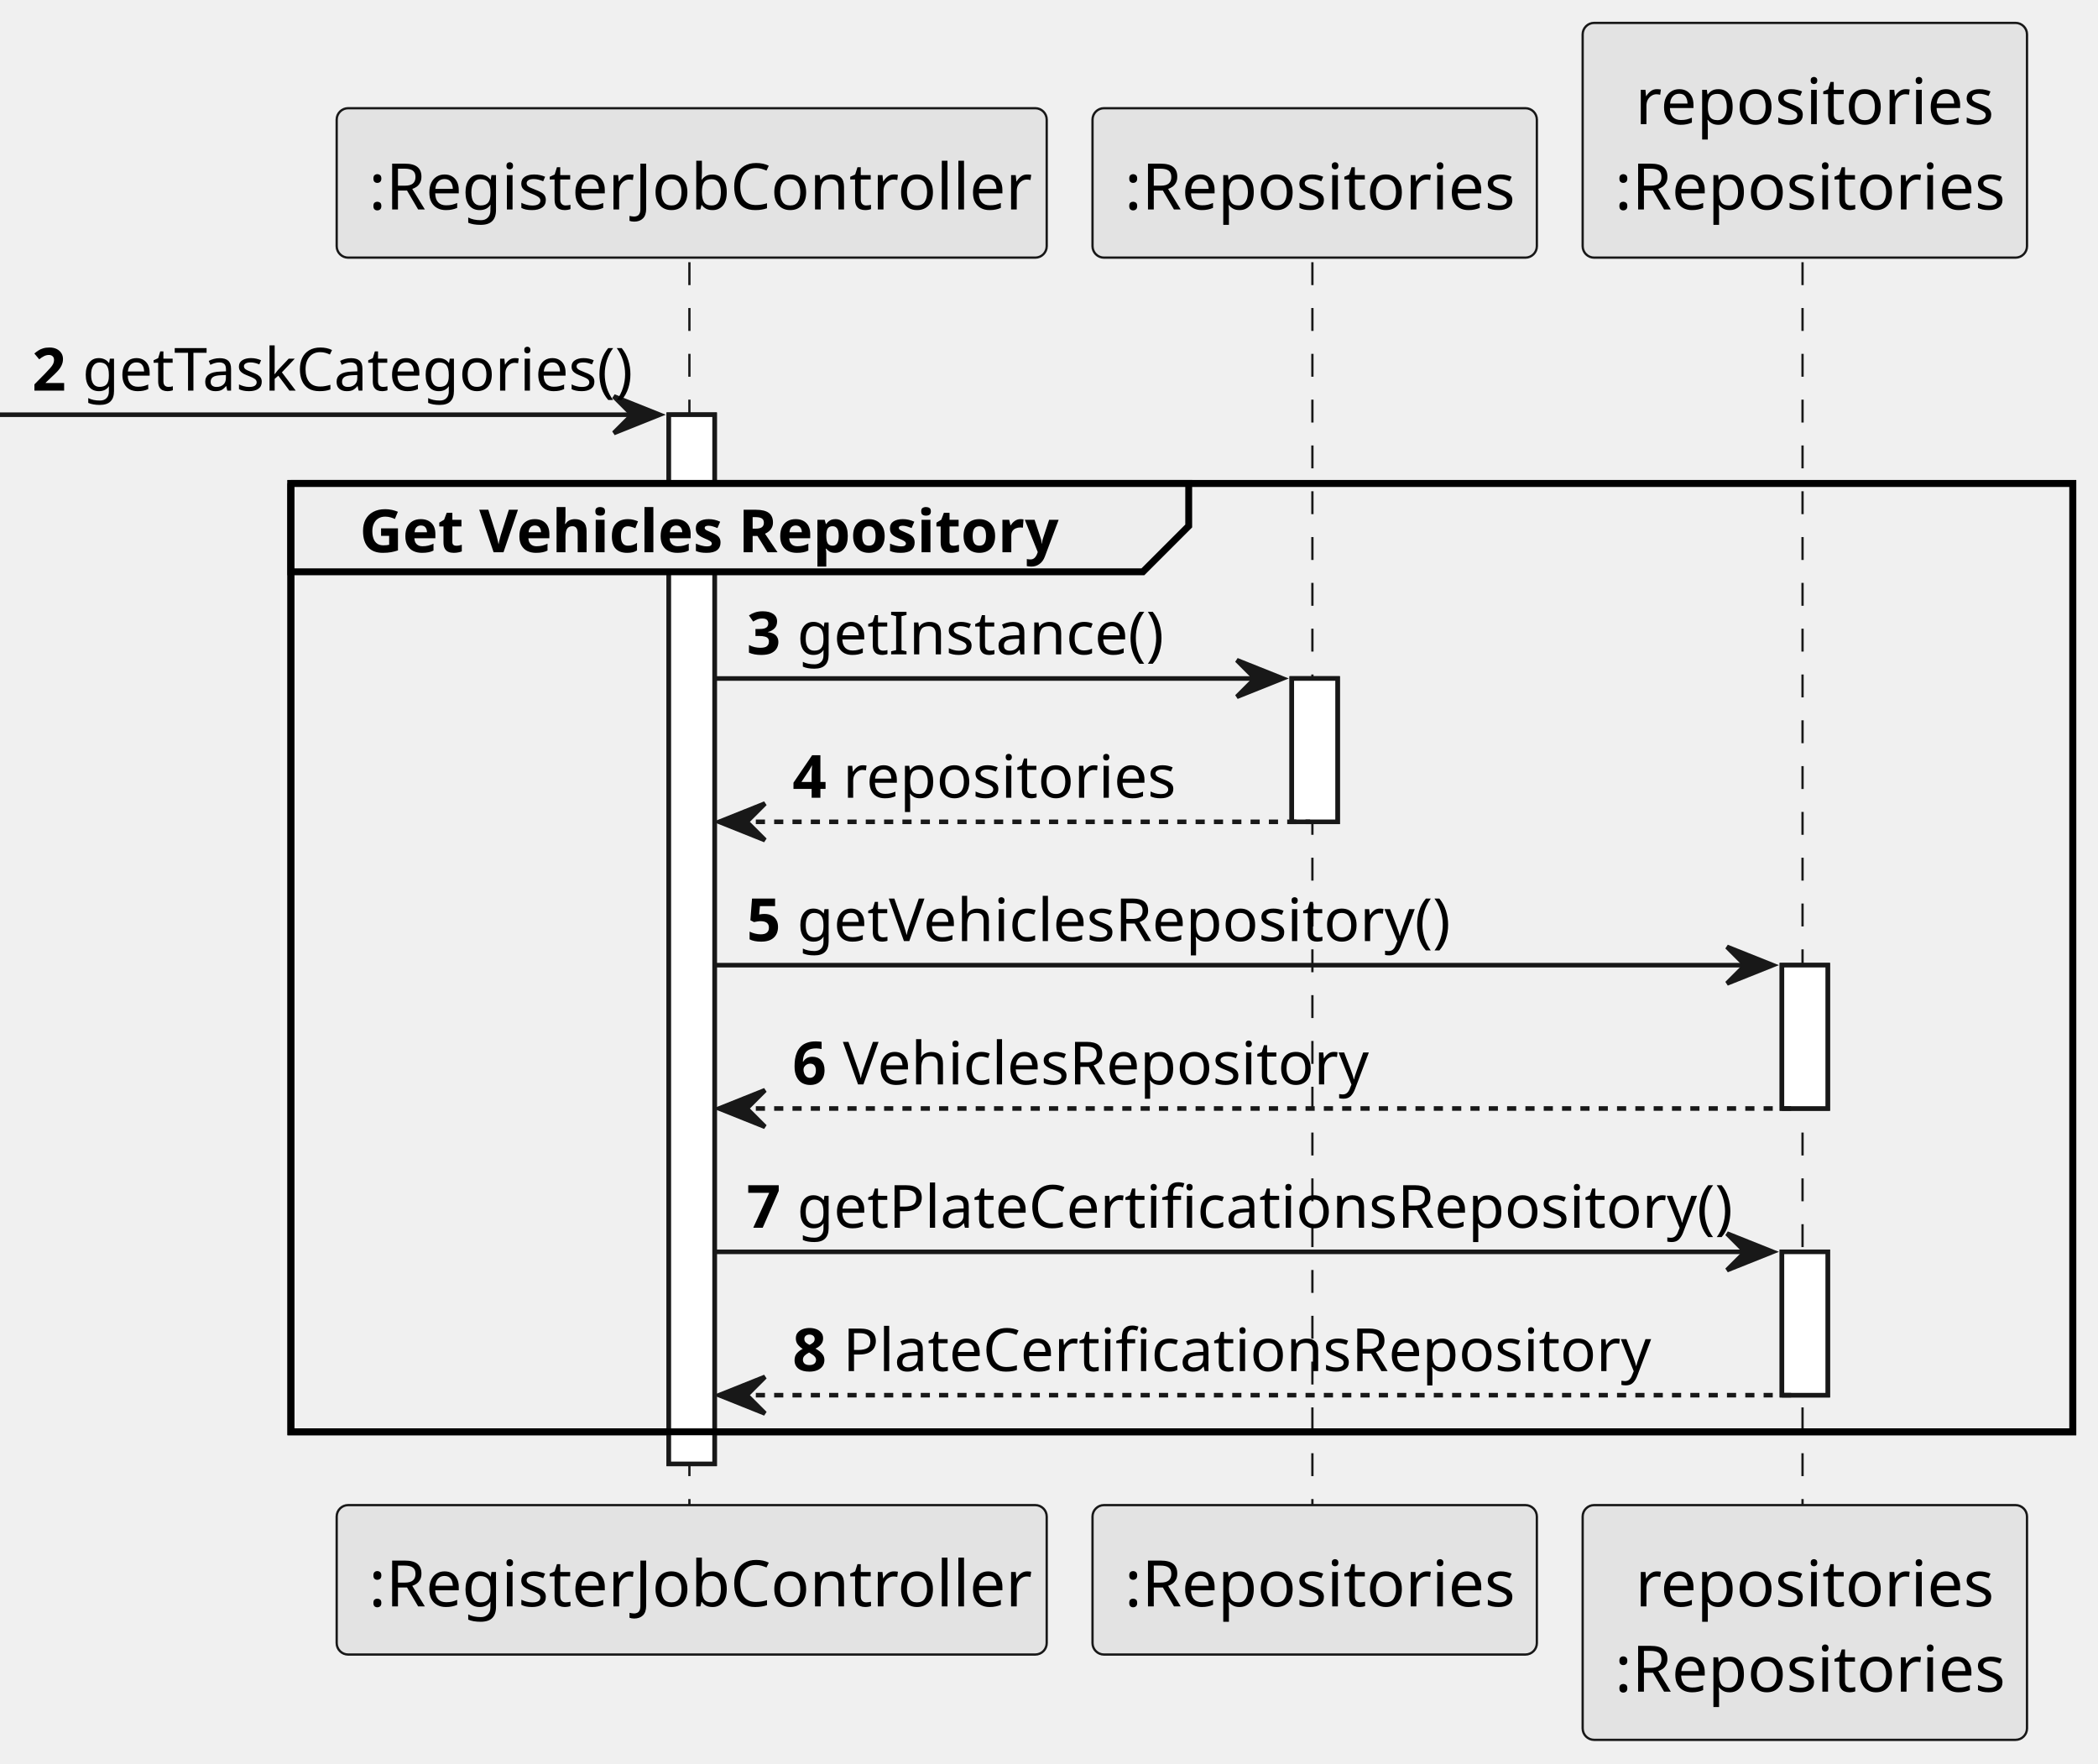
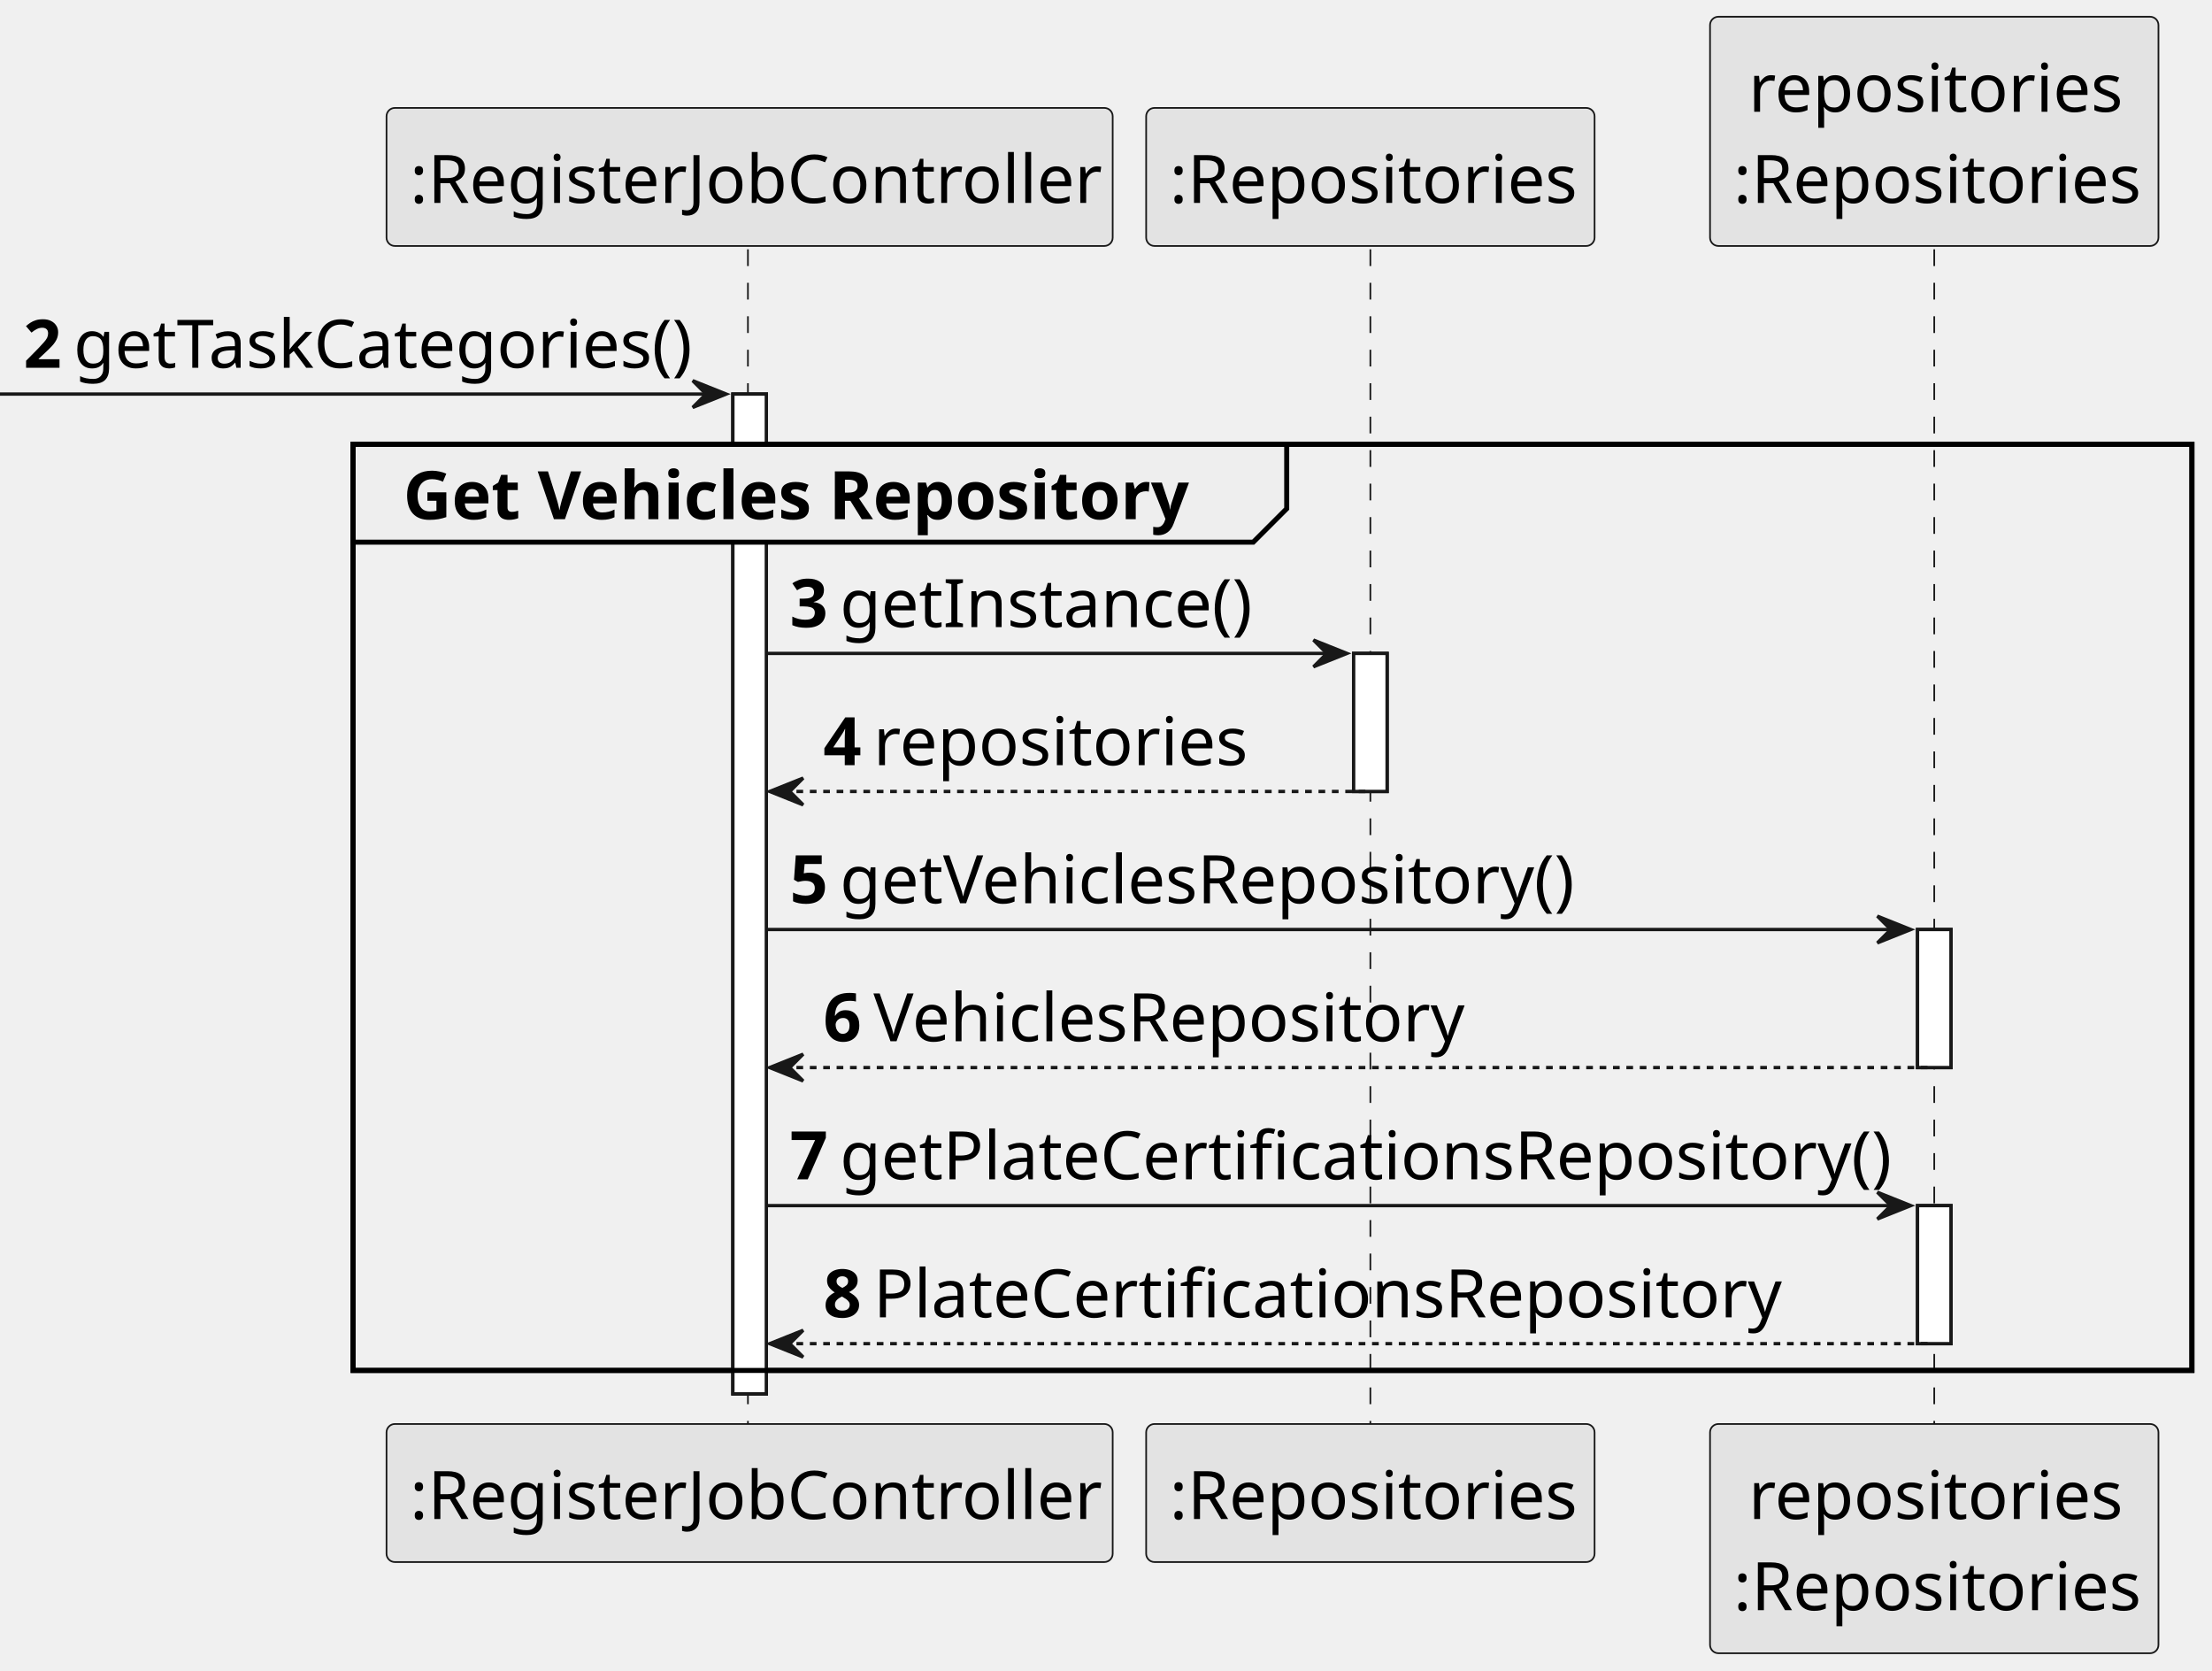
- <svg xmlns="http://www.w3.org/2000/svg" contentStyleType="text/css" height="385px" preserveAspectRatio="none" style="width:458px;height:385px;background:#FFFFFF;" version="1.1" viewBox="0 0 458 385" width="458px" zoomAndPan="magnify">
+ <svg xmlns="http://www.w3.org/2000/svg" contentStyleType="text/css" height="499px" preserveAspectRatio="none" style="width:661px;height:499px;background:#FFFFFF;" version="1.1" viewBox="0 0 661 499" width="661px" zoomAndPan="magnify">
  <defs />
  <g>
-     <rect fill="#FFFFFF" height="229.037" style="stroke:#181818;stroke-width:1.0;" width="10" x="146" y="90.533" />
-     <rect fill="#FFFFFF" height="31.291" style="stroke:#181818;stroke-width:1.0;" width="10" x="282" y="148.115" />
-     <rect fill="#FFFFFF" height="31.291" style="stroke:#181818;stroke-width:1.0;" width="10" x="389" y="210.697" />
-     <rect fill="#FFFFFF" height="31.291" style="stroke:#181818;stroke-width:1.0;" width="10" x="389" y="273.279" />
-     <rect fill="none" height="207.037" style="stroke:#000000;stroke-width:1.5;" width="389" x="63.5" y="105.533" />
-     <line style="stroke:#181818;stroke-width:0.5;stroke-dasharray:5.0,5.0;" x1="150.5" x2="150.5" y1="57.242" y2="329.57" />
-     <line style="stroke:#181818;stroke-width:0.5;stroke-dasharray:5.0,5.0;" x1="286.5" x2="286.5" y1="57.242" y2="329.57" />
-     <line style="stroke:#181818;stroke-width:0.5;stroke-dasharray:5.0,5.0;" x1="393.5" x2="393.5" y1="57.242" y2="329.57" />
-     <rect fill="#E3E3E3" height="32.621" rx="2.5" ry="2.5" style="stroke:#181818;stroke-width:0.5;" width="155" x="73.5" y="23.621" />
-     <text fill="#000000" font-family="sans-serif" font-size="14" lengthAdjust="spacing" textLength="141" x="80.5" y="45.728">:RegisterJobController</text>
-     <rect fill="#E3E3E3" height="32.621" rx="2.5" ry="2.5" style="stroke:#181818;stroke-width:0.5;" width="155" x="73.5" y="328.57" />
-     <text fill="#000000" font-family="sans-serif" font-size="14" lengthAdjust="spacing" textLength="141" x="80.5" y="350.678">:RegisterJobController</text>
-     <rect fill="#E3E3E3" height="32.621" rx="2.5" ry="2.5" style="stroke:#181818;stroke-width:0.5;" width="97" x="238.5" y="23.621" />
-     <text fill="#000000" font-family="sans-serif" font-size="14" lengthAdjust="spacing" textLength="83" x="245.5" y="45.728">:Repositories</text>
-     <rect fill="#E3E3E3" height="32.621" rx="2.5" ry="2.5" style="stroke:#181818;stroke-width:0.5;" width="97" x="238.5" y="328.57" />
-     <text fill="#000000" font-family="sans-serif" font-size="14" lengthAdjust="spacing" textLength="83" x="245.5" y="350.678">:Repositories</text>
-     <rect fill="#E3E3E3" height="51.242" rx="2.5" ry="2.5" style="stroke:#181818;stroke-width:0.5;" width="97" x="345.5" y="5" />
-     <text fill="#000000" font-family="sans-serif" font-size="14" lengthAdjust="spacing" textLength="74" x="357" y="27.107">repositories</text>
-     <text fill="#000000" font-family="sans-serif" font-size="14" lengthAdjust="spacing" textLength="83" x="352.5" y="45.728">:Repositories</text>
-     <rect fill="#E3E3E3" height="51.242" rx="2.5" ry="2.5" style="stroke:#181818;stroke-width:0.5;" width="97" x="345.5" y="328.57" />
-     <text fill="#000000" font-family="sans-serif" font-size="14" lengthAdjust="spacing" textLength="74" x="357" y="350.678">repositories</text>
-     <text fill="#000000" font-family="sans-serif" font-size="14" lengthAdjust="spacing" textLength="83" x="352.5" y="369.299">:Repositories</text>
-     <rect fill="#FFFFFF" height="229.037" style="stroke:#181818;stroke-width:1.0;" width="10" x="146" y="90.533" />
-     <rect fill="#FFFFFF" height="31.291" style="stroke:#181818;stroke-width:1.0;" width="10" x="282" y="148.115" />
-     <rect fill="#FFFFFF" height="31.291" style="stroke:#181818;stroke-width:1.0;" width="10" x="389" y="210.697" />
-     <rect fill="#FFFFFF" height="31.291" style="stroke:#181818;stroke-width:1.0;" width="10" x="389" y="273.279" />
-     <polygon fill="#181818" points="134,86.533,144,90.533,134,94.533,138,90.533" style="stroke:#181818;stroke-width:1.0;" />
-     <line style="stroke:#181818;stroke-width:1.0;" x1="0" x2="140" y1="90.533" y2="90.533" />
-     <text fill="#000000" font-family="sans-serif" font-size="13" font-weight="bold" lengthAdjust="spacing" textLength="7" x="7" y="85.27">2</text>
-     <text fill="#000000" font-family="sans-serif" font-size="13" lengthAdjust="spacing" textLength="116" x="18" y="85.27">getTaskCategories()</text>
-     <path d="M63.5,105.533 L259.5,105.533 L259.5,114.824 L249.5,124.824 L63.5,124.824 L63.5,105.533 " fill="#EEEEEE" style="stroke:#000000;stroke-width:1.5;" />
-     <rect fill="none" height="207.037" style="stroke:#000000;stroke-width:1.5;" width="389" x="63.5" y="105.533" />
-     <text fill="#000000" font-family="sans-serif" font-size="13" font-weight="bold" lengthAdjust="spacing" textLength="151" x="78.5" y="120.561">Get Vehicles Repository</text>
-     <polygon fill="#181818" points="270,144.115,280,148.115,270,152.115,274,148.115" style="stroke:#181818;stroke-width:1.0;" />
-     <line style="stroke:#181818;stroke-width:1.0;" x1="156" x2="276" y1="148.115" y2="148.115" />
-     <text fill="#000000" font-family="sans-serif" font-size="13" font-weight="bold" lengthAdjust="spacing" textLength="7" x="163" y="142.852">3</text>
-     <text fill="#000000" font-family="sans-serif" font-size="13" lengthAdjust="spacing" textLength="75" x="174" y="142.852">getInstance()</text>
-     <polygon fill="#181818" points="167,175.406,157,179.406,167,183.406,163,179.406" style="stroke:#181818;stroke-width:1.0;" />
-     <line style="stroke:#181818;stroke-width:1.0;stroke-dasharray:2.0,2.0;" x1="161" x2="286" y1="179.406" y2="179.406" />
-     <text fill="#000000" font-family="sans-serif" font-size="13" font-weight="bold" lengthAdjust="spacing" textLength="7" x="173" y="174.144">4</text>
-     <text fill="#000000" font-family="sans-serif" font-size="13" lengthAdjust="spacing" textLength="67" x="184" y="174.144">repositories</text>
-     <polygon fill="#181818" points="377,206.697,387,210.697,377,214.697,381,210.697" style="stroke:#181818;stroke-width:1.0;" />
-     <line style="stroke:#181818;stroke-width:1.0;" x1="156" x2="383" y1="210.697" y2="210.697" />
-     <text fill="#000000" font-family="sans-serif" font-size="13" font-weight="bold" lengthAdjust="spacing" textLength="7" x="163" y="205.435">5</text>
-     <text fill="#000000" font-family="sans-serif" font-size="13" lengthAdjust="spacing" textLength="138" x="174" y="205.435">getVehiclesRepository()</text>
-     <polygon fill="#181818" points="167,237.988,157,241.988,167,245.988,163,241.988" style="stroke:#181818;stroke-width:1.0;" />
-     <line style="stroke:#181818;stroke-width:1.0;stroke-dasharray:2.0,2.0;" x1="161" x2="393" y1="241.988" y2="241.988" />
-     <text fill="#000000" font-family="sans-serif" font-size="13" font-weight="bold" lengthAdjust="spacing" textLength="7" x="173" y="236.726">6</text>
-     <text fill="#000000" font-family="sans-serif" font-size="13" lengthAdjust="spacing" textLength="112" x="184" y="236.726">VehiclesRepository</text>
-     <polygon fill="#181818" points="377,269.279,387,273.279,377,277.279,381,273.279" style="stroke:#181818;stroke-width:1.0;" />
-     <line style="stroke:#181818;stroke-width:1.0;" x1="156" x2="383" y1="273.279" y2="273.279" />
-     <text fill="#000000" font-family="sans-serif" font-size="13" font-weight="bold" lengthAdjust="spacing" textLength="7" x="163" y="268.017">7</text>
-     <text fill="#000000" font-family="sans-serif" font-size="13" lengthAdjust="spacing" textLength="193" x="174" y="268.017">getPlateCertificationsRepository()</text>
-     <polygon fill="#181818" points="167,300.57,157,304.57,167,308.57,163,304.57" style="stroke:#181818;stroke-width:1.0;" />
-     <line style="stroke:#181818;stroke-width:1.0;stroke-dasharray:2.0,2.0;" x1="161" x2="393" y1="304.57" y2="304.57" />
-     <text fill="#000000" font-family="sans-serif" font-size="13" font-weight="bold" lengthAdjust="spacing" textLength="7" x="173" y="299.308">8</text>
-     <text fill="#000000" font-family="sans-serif" font-size="13" lengthAdjust="spacing" textLength="167" x="184" y="299.308">PlateCertificationsRepository</text>
+     <rect fill="#FFFFFF" height="298.68" style="stroke:#181818;stroke-width:1.0;" width="10" x="219" y="117.72" />
+     <rect fill="#FFFFFF" height="41.24" style="stroke:#181818;stroke-width:1.0;" width="10" x="404.5" y="195.2" />
+     <rect fill="#FFFFFF" height="41.24" style="stroke:#181818;stroke-width:1.0;" width="10" x="573" y="277.68" />
+     <rect fill="#FFFFFF" height="41.24" style="stroke:#181818;stroke-width:1.0;" width="10" x="573" y="360.16" />
+     <rect fill="none" height="276.68" style="stroke:#000000;stroke-width:1.5;" width="549.5" x="105.5" y="132.72" />
+     <line style="stroke:#181818;stroke-width:0.5;stroke-dasharray:5.0,5.0;" x1="223.5" x2="223.5" y1="74.48" y2="426.4" />
+     <line style="stroke:#181818;stroke-width:0.5;stroke-dasharray:5.0,5.0;" x1="409.5" x2="409.5" y1="74.48" y2="426.4" />
+     <line style="stroke:#181818;stroke-width:0.5;stroke-dasharray:5.0,5.0;" x1="578" x2="578" y1="74.48" y2="426.4" />
+     <rect fill="#E3E3E3" height="41.24" rx="2.5" ry="2.5" style="stroke:#181818;stroke-width:0.5;" width="217" x="115.5" y="32.24" />
+     <text fill="#000000" font-family="sans-serif" font-size="20" lengthAdjust="spacing" textLength="203" x="122.5" y="60.62">:RegisterJobController</text>
+     <rect fill="#E3E3E3" height="41.24" rx="2.5" ry="2.5" style="stroke:#181818;stroke-width:0.5;" width="217" x="115.5" y="425.4" />
+     <text fill="#000000" font-family="sans-serif" font-size="20" lengthAdjust="spacing" textLength="203" x="122.5" y="453.78">:RegisterJobController</text>
+     <rect fill="#E3E3E3" height="41.24" rx="2.5" ry="2.5" style="stroke:#181818;stroke-width:0.5;" width="134" x="342.5" y="32.24" />
+     <text fill="#000000" font-family="sans-serif" font-size="20" lengthAdjust="spacing" textLength="120" x="349.5" y="60.62">:Repositories</text>
+     <rect fill="#E3E3E3" height="41.24" rx="2.5" ry="2.5" style="stroke:#181818;stroke-width:0.5;" width="134" x="342.5" y="425.4" />
+     <text fill="#000000" font-family="sans-serif" font-size="20" lengthAdjust="spacing" textLength="120" x="349.5" y="453.78">:Repositories</text>
+     <rect fill="#E3E3E3" height="68.48" rx="2.5" ry="2.5" style="stroke:#181818;stroke-width:0.5;" width="134" x="511" y="5" />
+     <text fill="#000000" font-family="sans-serif" font-size="20" lengthAdjust="spacing" textLength="111" x="522.5" y="33.38">repositories</text>
+     <text fill="#000000" font-family="sans-serif" font-size="20" lengthAdjust="spacing" textLength="120" x="518" y="60.62">:Repositories</text>
+     <rect fill="#E3E3E3" height="68.48" rx="2.5" ry="2.5" style="stroke:#181818;stroke-width:0.5;" width="134" x="511" y="425.4" />
+     <text fill="#000000" font-family="sans-serif" font-size="20" lengthAdjust="spacing" textLength="111" x="522.5" y="453.78">repositories</text>
+     <text fill="#000000" font-family="sans-serif" font-size="20" lengthAdjust="spacing" textLength="120" x="518" y="481.02">:Repositories</text>
+     <rect fill="#FFFFFF" height="298.68" style="stroke:#181818;stroke-width:1.0;" width="10" x="219" y="117.72" />
+     <rect fill="#FFFFFF" height="41.24" style="stroke:#181818;stroke-width:1.0;" width="10" x="404.5" y="195.2" />
+     <rect fill="#FFFFFF" height="41.24" style="stroke:#181818;stroke-width:1.0;" width="10" x="573" y="277.68" />
+     <rect fill="#FFFFFF" height="41.24" style="stroke:#181818;stroke-width:1.0;" width="10" x="573" y="360.16" />
+     <polygon fill="#181818" points="207,113.72,217,117.72,207,121.72,211,117.72" style="stroke:#181818;stroke-width:1.0;" />
+     <line style="stroke:#181818;stroke-width:1.0;" x1="0" x2="213" y1="117.72" y2="117.72" />
+     <text fill="#000000" font-family="sans-serif" font-size="20" font-weight="bold" lengthAdjust="spacing" textLength="11" x="7" y="109.86">2</text>
+     <text fill="#000000" font-family="sans-serif" font-size="20" lengthAdjust="spacing" textLength="185" x="22" y="109.86">getTaskCategories()</text>
+     <path d="M105.5,132.72 L384.5,132.72 L384.5,151.96 L374.5,161.96 L105.5,161.96 L105.5,132.72 " fill="#EEEEEE" style="stroke:#000000;stroke-width:1.5;" />
+     <rect fill="none" height="276.68" style="stroke:#000000;stroke-width:1.5;" width="549.5" x="105.5" y="132.72" />
+     <text fill="#000000" font-family="sans-serif" font-size="20" font-weight="bold" lengthAdjust="spacing" textLength="234" x="120.5" y="155.1">Get Vehicles Repository</text>
+     <polygon fill="#181818" points="392.5,191.2,402.5,195.2,392.5,199.2,396.5,195.2" style="stroke:#181818;stroke-width:1.0;" />
+     <line style="stroke:#181818;stroke-width:1.0;" x1="229" x2="398.5" y1="195.2" y2="195.2" />
+     <text fill="#000000" font-family="sans-serif" font-size="20" font-weight="bold" lengthAdjust="spacing" textLength="11" x="236" y="187.34">3</text>
+     <text fill="#000000" font-family="sans-serif" font-size="20" lengthAdjust="spacing" textLength="122" x="251" y="187.34">getInstance()</text>
+     <polygon fill="#181818" points="240,232.44,230,236.44,240,240.44,236,236.44" style="stroke:#181818;stroke-width:1.0;" />
+     <line style="stroke:#181818;stroke-width:1.0;stroke-dasharray:2.0,2.0;" x1="234" x2="408.5" y1="236.44" y2="236.44" />
+     <text fill="#000000" font-family="sans-serif" font-size="20" font-weight="bold" lengthAdjust="spacing" textLength="11" x="246" y="228.58">4</text>
+     <text fill="#000000" font-family="sans-serif" font-size="20" lengthAdjust="spacing" textLength="111" x="261" y="228.58">repositories</text>
+     <polygon fill="#181818" points="561,273.68,571,277.68,561,281.68,565,277.68" style="stroke:#181818;stroke-width:1.0;" />
+     <line style="stroke:#181818;stroke-width:1.0;" x1="229" x2="567" y1="277.68" y2="277.68" />
+     <text fill="#000000" font-family="sans-serif" font-size="20" font-weight="bold" lengthAdjust="spacing" textLength="11" x="236" y="269.82">5</text>
+     <text fill="#000000" font-family="sans-serif" font-size="20" lengthAdjust="spacing" textLength="217" x="251" y="269.82">getVehiclesRepository()</text>
+     <polygon fill="#181818" points="240,314.92,230,318.92,240,322.92,236,318.92" style="stroke:#181818;stroke-width:1.0;" />
+     <line style="stroke:#181818;stroke-width:1.0;stroke-dasharray:2.0,2.0;" x1="234" x2="577" y1="318.92" y2="318.92" />
+     <text fill="#000000" font-family="sans-serif" font-size="20" font-weight="bold" lengthAdjust="spacing" textLength="11" x="246" y="311.06">6</text>
+     <text fill="#000000" font-family="sans-serif" font-size="20" lengthAdjust="spacing" textLength="175" x="261" y="311.06">VehiclesRepository</text>
+     <polygon fill="#181818" points="561,356.16,571,360.16,561,364.16,565,360.16" style="stroke:#181818;stroke-width:1.0;" />
+     <line style="stroke:#181818;stroke-width:1.0;" x1="229" x2="567" y1="360.16" y2="360.16" />
+     <text fill="#000000" font-family="sans-serif" font-size="20" font-weight="bold" lengthAdjust="spacing" textLength="11" x="236" y="352.3">7</text>
+     <text fill="#000000" font-family="sans-serif" font-size="20" lengthAdjust="spacing" textLength="310" x="251" y="352.3">getPlateCertificationsRepository()</text>
+     <polygon fill="#181818" points="240,397.4,230,401.4,240,405.4,236,401.4" style="stroke:#181818;stroke-width:1.0;" />
+     <line style="stroke:#181818;stroke-width:1.0;stroke-dasharray:2.0,2.0;" x1="234" x2="577" y1="401.4" y2="401.4" />
+     <text fill="#000000" font-family="sans-serif" font-size="20" font-weight="bold" lengthAdjust="spacing" textLength="11" x="246" y="393.54">8</text>
+     <text fill="#000000" font-family="sans-serif" font-size="20" lengthAdjust="spacing" textLength="268" x="261" y="393.54">PlateCertificationsRepository</text>
  </g>
</svg>
